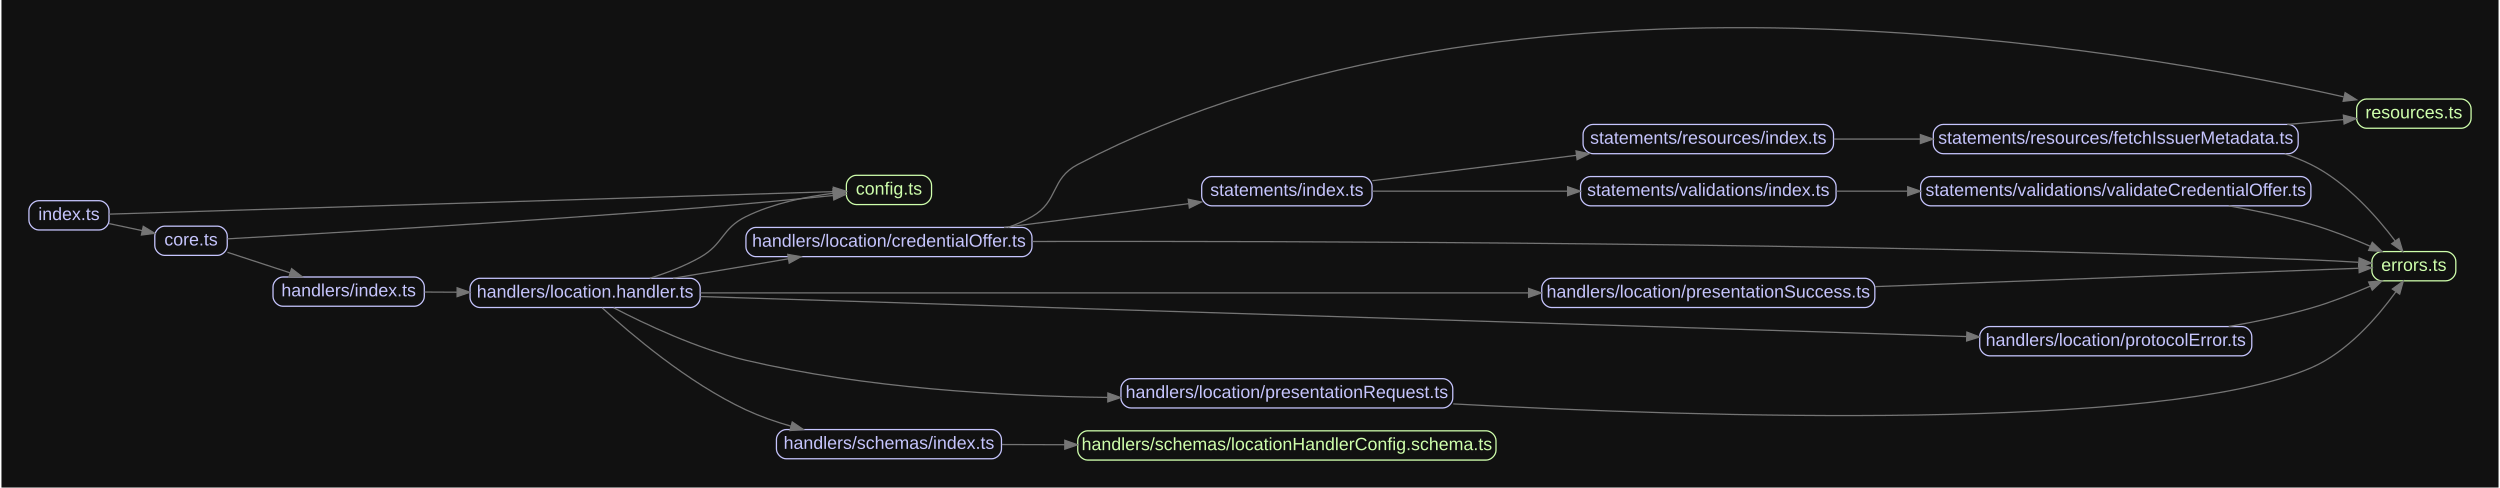
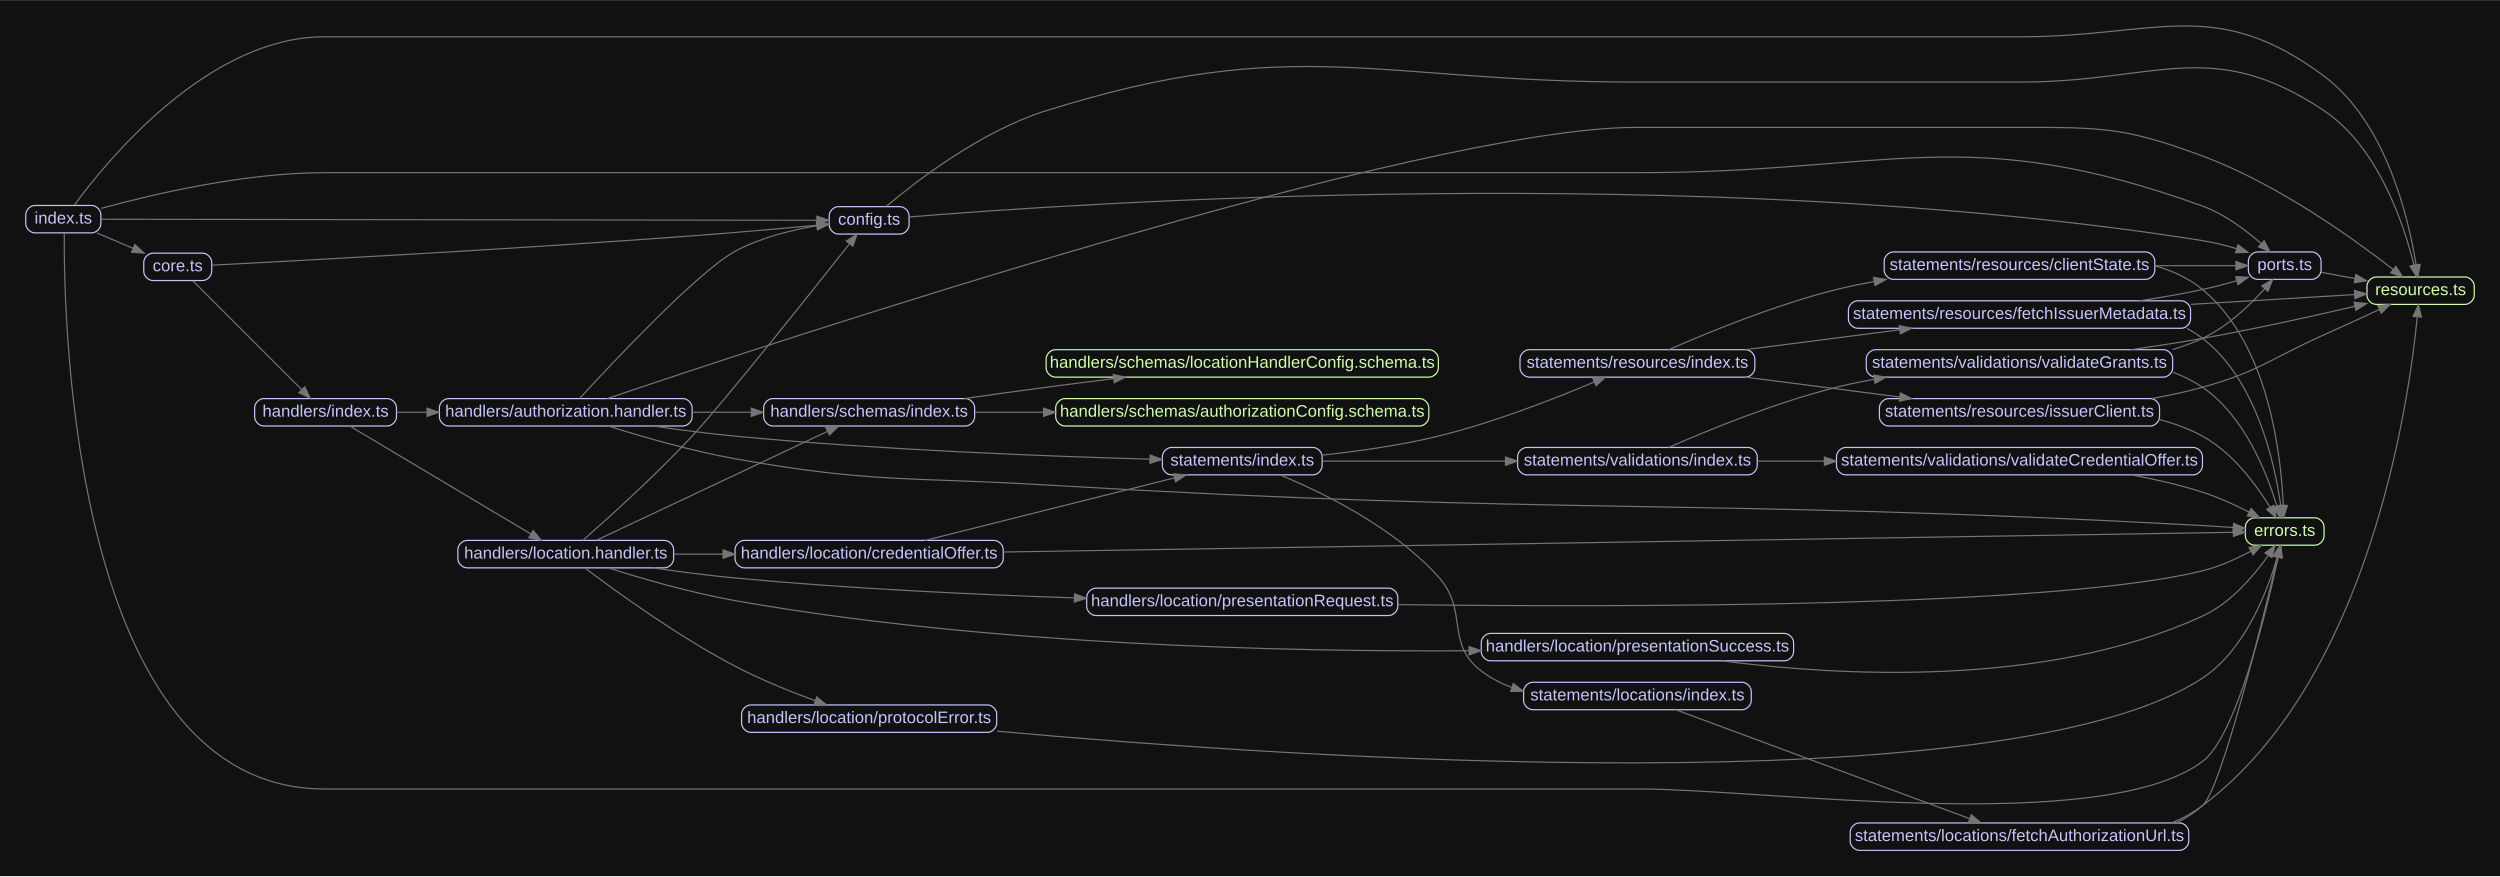
- <svg xmlns="http://www.w3.org/2000/svg" width="1964pt" height="383pt" viewBox="0.00 0.00 1964.20 383.49">
-   <g id="graph0" class="graph" transform="scale(1 1) rotate(0) translate(21.6 361.89)">
-     <polygon fill="#111111" stroke="transparent" points="-21.6,21.6 -21.6,-361.89 1942.6,-361.89 1942.6,21.6 -21.6,21.6" />
+ <svg xmlns="http://www.w3.org/2000/svg" width="2097pt" height="735pt" viewBox="0.00 0.00 2097.20 734.84">
+   <g id="graph0" class="graph" transform="scale(1 1) rotate(0) translate(21.6 713.24)">
+     <polygon fill="#111111" stroke="transparent" points="-21.6,21.6 -21.6,-713.24 2075.6,-713.24 2075.6,21.6 -21.6,21.6" />
    <g id="node1" class="node">
-       <path fill="none" stroke="#cfffac" d="M702.33,-224C702.33,-224 650.67,-224 650.67,-224 646.83,-224 643,-220.17 643,-216.33 643,-216.33 643,-208.67 643,-208.67 643,-204.83 646.83,-201 650.67,-201 650.67,-201 702.33,-201 702.33,-201 706.17,-201 710,-204.83 710,-208.67 710,-208.67 710,-216.33 710,-216.33 710,-220.17 706.17,-224 702.33,-224" />
-       <text text-anchor="middle" x="676.5" y="-208.8" font-family="Arial" font-size="14.00" fill="#cfffac">config.ts</text>
+       <path fill="none" stroke="#c6c5fe" d="M733.33,-540C733.33,-540 681.67,-540 681.67,-540 677.83,-540 674,-536.17 674,-532.33 674,-532.33 674,-524.67 674,-524.67 674,-520.83 677.83,-517 681.67,-517 681.67,-517 733.33,-517 733.33,-517 737.17,-517 741,-520.83 741,-524.67 741,-524.67 741,-532.33 741,-532.33 741,-536.17 737.17,-540 733.33,-540" />
+       <text text-anchor="middle" x="707.5" y="-524.8" font-family="Arial" font-size="14.00" fill="#c6c5fe">config.ts</text>
    </g>
    <g id="node2" class="node">
-       <path fill="none" stroke="#c6c5fe" d="M148.33,-184C148.33,-184 106.67,-184 106.67,-184 102.83,-184 99,-180.17 99,-176.33 99,-176.33 99,-168.67 99,-168.67 99,-164.83 102.83,-161 106.67,-161 106.67,-161 148.33,-161 148.33,-161 152.17,-161 156,-164.83 156,-168.67 156,-168.67 156,-176.33 156,-176.33 156,-180.17 152.17,-184 148.33,-184" />
-       <text text-anchor="middle" x="127.5" y="-168.8" font-family="Arial" font-size="14.00" fill="#c6c5fe">core.ts</text>
+       <path fill="none" stroke="#c6c5fe" d="M1917.83,-502C1917.83,-502 1872.17,-502 1872.17,-502 1868.33,-502 1864.5,-498.17 1864.5,-494.33 1864.5,-494.33 1864.5,-486.67 1864.5,-486.67 1864.5,-482.83 1868.33,-479 1872.17,-479 1872.17,-479 1917.83,-479 1917.83,-479 1921.67,-479 1925.5,-482.83 1925.5,-486.67 1925.5,-486.67 1925.5,-494.33 1925.5,-494.33 1925.5,-498.17 1921.67,-502 1917.83,-502" />
+       <text text-anchor="middle" x="1895" y="-486.8" font-family="Arial" font-size="14.00" fill="#c6c5fe">ports.ts</text>
    </g>
    <g id="edge1" class="edge">
-       <path fill="none" stroke="#757575" d="M156.13,-174.02C221.05,-177.64 388.39,-187.33 528,-198.5 563.17,-201.31 602.99,-205.13 632.39,-208.07" />
-       <polygon fill="#757575" stroke="#757575" points="632.42,-211.59 642.72,-209.11 633.12,-204.62 632.42,-211.59" />
+       <path fill="none" stroke="#757575" d="M741.25,-531.36C876.19,-542.46 1402.01,-578.78 1826,-511.5 1835.41,-510.01 1845.32,-507.51 1854.58,-504.74" />
+       <polygon fill="#757575" stroke="#757575" points="1855.82,-508.02 1864.31,-501.68 1853.72,-501.35 1855.82,-508.02" />
    </g>
    <g id="node3" class="node">
-       <path fill="none" stroke="#c6c5fe" d="M303.33,-144C303.33,-144 199.67,-144 199.67,-144 195.83,-144 192,-140.17 192,-136.33 192,-136.33 192,-128.67 192,-128.67 192,-124.83 195.83,-121 199.67,-121 199.67,-121 303.33,-121 303.33,-121 307.17,-121 311,-124.83 311,-128.67 311,-128.67 311,-136.33 311,-136.33 311,-140.17 307.17,-144 303.33,-144" />
-       <text text-anchor="middle" x="251.5" y="-128.8" font-family="Arial" font-size="14.00" fill="#c6c5fe">handlers/index.ts</text>
+       <path fill="none" stroke="#cfffac" d="M2046.33,-481C2046.33,-481 1971.67,-481 1971.67,-481 1967.83,-481 1964,-477.17 1964,-473.33 1964,-473.33 1964,-465.67 1964,-465.67 1964,-461.83 1967.83,-458 1971.67,-458 1971.67,-458 2046.33,-458 2046.33,-458 2050.17,-458 2054,-461.83 2054,-465.67 2054,-465.67 2054,-473.33 2054,-473.33 2054,-477.17 2050.17,-481 2046.33,-481" />
+       <text text-anchor="middle" x="2009" y="-465.8" font-family="Arial" font-size="14.00" fill="#cfffac">resources.ts</text>
    </g>
    <g id="edge2" class="edge">
-       <path fill="none" stroke="#757575" d="M156.18,-163.42C170.76,-158.64 188.99,-152.67 205.54,-147.24" />
-       <polygon fill="#757575" stroke="#757575" points="206.63,-150.57 215.04,-144.13 204.45,-143.92 206.63,-150.57" />
+       <path fill="none" stroke="#757575" d="M721.94,-540.28C746.53,-561 801.27,-603.39 856,-620.5 1066.22,-686.24 1130.74,-644.5 1351,-644.5 1351,-644.5 1351,-644.5 1673.5,-644.5 1787.11,-644.5 1833.52,-683.6 1928,-620.5 1973.64,-590.02 1995.09,-524.75 2003.48,-490.88" />
+       <polygon fill="#757575" stroke="#757575" points="2006.91,-491.6 2005.76,-481.07 2000.09,-490.02 2006.91,-491.6" />
+     </g>
+     <g id="edge30" class="edge">
+       <path fill="none" stroke="#757575" d="M1925.72,-484.93C1934.38,-483.3 1944.12,-481.48 1953.79,-479.66" />
+       <polygon fill="#757575" stroke="#757575" points="1954.61,-483.07 1963.79,-477.79 1953.32,-476.19 1954.61,-483.07" />
+     </g>
+     <g id="node4" class="node">
+       <path fill="none" stroke="#c6c5fe" d="M148.33,-501C148.33,-501 106.67,-501 106.67,-501 102.83,-501 99,-497.17 99,-493.33 99,-493.33 99,-485.67 99,-485.67 99,-481.83 102.83,-478 106.67,-478 106.67,-478 148.33,-478 148.33,-478 152.17,-478 156,-481.83 156,-485.67 156,-485.67 156,-493.33 156,-493.33 156,-497.17 152.17,-501 148.33,-501" />
+       <text text-anchor="middle" x="127.5" y="-485.8" font-family="Arial" font-size="14.00" fill="#c6c5fe">core.ts</text>
+     </g>
+     <g id="edge3" class="edge">
+       <path fill="none" stroke="#757575" d="M156.22,-490.91C224.64,-494.44 407.05,-504.22 559,-515.5 594.16,-518.11 633.99,-521.66 663.38,-524.38" />
+       <polygon fill="#757575" stroke="#757575" points="663.43,-527.9 673.71,-525.35 664.08,-520.93 663.43,-527.9" />
    </g>
    <g id="node5" class="node">
-       <path fill="none" stroke="#c6c5fe" d="M520.33,-143C520.33,-143 354.67,-143 354.67,-143 350.83,-143 347,-139.17 347,-135.33 347,-135.33 347,-127.67 347,-127.67 347,-123.83 350.83,-120 354.67,-120 354.67,-120 520.33,-120 520.33,-120 524.17,-120 528,-123.83 528,-127.67 528,-127.67 528,-135.33 528,-135.33 528,-139.17 524.17,-143 520.33,-143" />
-       <text text-anchor="middle" x="437.5" y="-127.8" font-family="Arial" font-size="14.00" fill="#c6c5fe">handlers/location.handler.ts</text>
-     </g>
-     <g id="edge3" class="edge">
-       <path fill="none" stroke="#757575" d="M311.22,-132.18C319.39,-132.14 327.96,-132.09 336.62,-132.04" />
-       <polygon fill="#757575" stroke="#757575" points="336.83,-135.54 346.81,-131.99 336.79,-128.54 336.83,-135.54" />
-     </g>
-     <g id="node4" class="node">
-       <path fill="none" stroke="#cfffac" d="M1901.33,-164C1901.33,-164 1850.67,-164 1850.67,-164 1846.83,-164 1843,-160.17 1843,-156.33 1843,-156.33 1843,-148.67 1843,-148.67 1843,-144.83 1846.83,-141 1850.67,-141 1850.67,-141 1901.33,-141 1901.33,-141 1905.17,-141 1909,-144.83 1909,-148.67 1909,-148.67 1909,-156.33 1909,-156.33 1909,-160.17 1905.17,-164 1901.33,-164" />
-       <text text-anchor="middle" x="1876" y="-148.8" font-family="Arial" font-size="14.00" fill="#cfffac">errors.ts</text>
+       <path fill="none" stroke="#c6c5fe" d="M303.33,-379C303.33,-379 199.67,-379 199.67,-379 195.83,-379 192,-375.17 192,-371.33 192,-371.33 192,-363.67 192,-363.67 192,-359.83 195.83,-356 199.67,-356 199.67,-356 303.33,-356 303.33,-356 307.17,-356 311,-359.83 311,-363.67 311,-363.67 311,-371.33 311,-371.33 311,-375.17 307.17,-379 303.33,-379" />
+       <text text-anchor="middle" x="251.5" y="-363.8" font-family="Arial" font-size="14.00" fill="#c6c5fe">handlers/index.ts</text>
    </g>
    <g id="edge4" class="edge">
-       <path fill="none" stroke="#757575" d="M488.36,-143.02C501.72,-147.18 515.81,-152.6 528,-159.5 546.63,-170.04 544.78,-182.07 564,-191.5 585.27,-201.94 611.18,-207.21 632.66,-209.86" />
-       <polygon fill="#757575" stroke="#757575" points="632.5,-213.36 642.81,-210.96 633.25,-206.4 632.5,-213.36" />
+       <path fill="none" stroke="#757575" d="M140.2,-477.8C161.28,-456.72 205.82,-412.18 231.38,-386.62" />
+       <polygon fill="#757575" stroke="#757575" points="234.06,-388.89 238.66,-379.34 229.11,-383.94 234.06,-388.89" />
+     </g>
+     <g id="node7" class="node">
+       <path fill="none" stroke="#c6c5fe" d="M551.33,-379C551.33,-379 354.67,-379 354.67,-379 350.83,-379 347,-375.17 347,-371.33 347,-371.33 347,-363.67 347,-363.67 347,-359.83 350.83,-356 354.67,-356 354.67,-356 551.33,-356 551.33,-356 555.17,-356 559,-359.83 559,-363.67 559,-363.67 559,-371.33 559,-371.33 559,-375.17 555.17,-379 551.33,-379" />
+       <text text-anchor="middle" x="453" y="-363.8" font-family="Arial" font-size="14.00" fill="#c6c5fe">handlers/authorization.handler.ts</text>
+     </g>
+     <g id="edge10" class="edge">
+       <path fill="none" stroke="#757575" d="M311.01,-367.5C319.11,-367.5 327.65,-367.5 336.35,-367.5" />
+       <polygon fill="#757575" stroke="#757575" points="336.63,-371 346.63,-367.5 336.63,-364 336.63,-371" />
+     </g>
+     <g id="node10" class="node">
+       <path fill="none" stroke="#c6c5fe" d="M535.83,-260C535.83,-260 370.17,-260 370.17,-260 366.33,-260 362.5,-256.17 362.5,-252.33 362.5,-252.33 362.5,-244.67 362.5,-244.67 362.5,-240.83 366.33,-237 370.17,-237 370.17,-237 535.83,-237 535.83,-237 539.67,-237 543.5,-240.83 543.5,-244.67 543.5,-244.67 543.5,-252.33 543.5,-252.33 543.5,-256.17 539.67,-260 535.83,-260" />
+       <text text-anchor="middle" x="453" y="-244.8" font-family="Arial" font-size="14.00" fill="#c6c5fe">handlers/location.handler.ts</text>
+     </g>
+     <g id="edge11" class="edge">
+       <path fill="none" stroke="#757575" d="M271.99,-355.87C307.45,-334.72 382.63,-289.88 423.72,-265.37" />
+       <polygon fill="#757575" stroke="#757575" points="425.63,-268.3 432.43,-260.17 422.05,-262.29 425.63,-268.3" />
    </g>
    <g id="node6" class="node">
-       <path fill="none" stroke="#c6c5fe" d="M781.33,-183C781.33,-183 571.67,-183 571.67,-183 567.83,-183 564,-179.17 564,-175.33 564,-175.33 564,-167.67 564,-167.67 564,-163.83 567.83,-160 571.67,-160 571.67,-160 781.33,-160 781.33,-160 785.17,-160 789,-163.83 789,-167.67 789,-167.67 789,-175.33 789,-175.33 789,-179.17 785.17,-183 781.33,-183" />
-       <text text-anchor="middle" x="676.5" y="-167.8" font-family="Arial" font-size="14.00" fill="#c6c5fe">handlers/location/credentialOffer.ts</text>
+       <path fill="none" stroke="#cfffac" d="M1920.33,-279C1920.33,-279 1869.67,-279 1869.67,-279 1865.83,-279 1862,-275.17 1862,-271.33 1862,-271.33 1862,-263.67 1862,-263.67 1862,-259.83 1865.83,-256 1869.67,-256 1869.67,-256 1920.33,-256 1920.33,-256 1924.17,-256 1928,-259.83 1928,-263.67 1928,-263.67 1928,-271.33 1928,-271.33 1928,-275.17 1924.17,-279 1920.33,-279" />
+       <text text-anchor="middle" x="1895" y="-263.8" font-family="Arial" font-size="14.00" fill="#cfffac">errors.ts</text>
    </g>
    <g id="edge5" class="edge">
-       <path fill="none" stroke="#757575" d="M506.73,-143.02C534.99,-147.79 567.93,-153.34 597.17,-158.28" />
-       <polygon fill="#757575" stroke="#757575" points="596.9,-161.78 607.34,-160 598.06,-154.88 596.9,-161.78" />
-     </g>
-     <g id="node7" class="node">
-       <path fill="none" stroke="#c6c5fe" d="M1112.33,-64C1112.33,-64 866.67,-64 866.67,-64 862.83,-64 859,-60.17 859,-56.33 859,-56.33 859,-48.67 859,-48.67 859,-44.83 862.83,-41 866.67,-41 866.67,-41 1112.33,-41 1112.33,-41 1116.17,-41 1120,-44.83 1120,-48.67 1120,-48.67 1120,-56.33 1120,-56.33 1120,-60.17 1116.17,-64 1112.33,-64" />
-       <text text-anchor="middle" x="989.5" y="-48.8" font-family="Arial" font-size="14.00" fill="#c6c5fe">handlers/location/presentationRequest.ts</text>
+       <path fill="none" stroke="#757575" d="M464.52,-379.04C491.71,-408.59 564.31,-485.88 595,-502.5 616.12,-513.94 642.15,-520.37 663.75,-523.98" />
+       <polygon fill="#757575" stroke="#757575" points="663.23,-527.44 673.64,-525.49 664.28,-520.52 663.23,-527.44" />
+     </g>
+     <g id="edge8" class="edge">
+       <path fill="none" stroke="#757575" d="M487.8,-379.03C628.93,-426.77 1172.11,-606.5 1351,-606.5 1351,-606.5 1351,-606.5 1673.5,-606.5 1742.11,-606.5 1761.69,-606.4 1826,-582.5 1888.72,-559.19 1953.18,-512.83 1985.95,-487.33" />
+       <polygon fill="#757575" stroke="#757575" points="1988.26,-489.96 1993.95,-481.03 1983.93,-484.47 1988.26,-489.96" />
    </g>
    <g id="edge6" class="edge">
-       <path fill="none" stroke="#757575" d="M459.95,-119.78C484.35,-107.09 525.78,-87.47 564,-78.5 657.25,-56.63 765,-50.25 848.61,-49.27" />
-       <polygon fill="#757575" stroke="#757575" points="848.72,-52.77 858.68,-49.18 848.65,-45.77 848.72,-52.77" />
+       <path fill="none" stroke="#757575" d="M488.64,-355.98C516.93,-347.04 558.12,-335.1 595,-328.5 709.59,-308.01 739.8,-313.43 856,-306.5 1286.61,-280.82 1395.26,-295.88 1826,-272.5 1834.32,-272.05 1843.2,-271.47 1851.71,-270.86" />
+       <polygon fill="#757575" stroke="#757575" points="1852.13,-274.34 1861.85,-270.12 1851.62,-267.36 1852.13,-274.34" />
    </g>
    <g id="node8" class="node">
-       <path fill="none" stroke="#c6c5fe" d="M1444.33,-143C1444.33,-143 1197.67,-143 1197.67,-143 1193.83,-143 1190,-139.17 1190,-135.33 1190,-135.33 1190,-127.67 1190,-127.67 1190,-123.83 1193.83,-120 1197.67,-120 1197.67,-120 1444.33,-120 1444.33,-120 1448.17,-120 1452,-123.83 1452,-127.67 1452,-127.67 1452,-135.33 1452,-135.33 1452,-139.17 1448.17,-143 1444.33,-143" />
-       <text text-anchor="middle" x="1321" y="-127.8" font-family="Arial" font-size="14.00" fill="#c6c5fe">handlers/location/presentationSuccess.ts</text>
+       <path fill="none" stroke="#c6c5fe" d="M788.33,-379C788.33,-379 626.67,-379 626.67,-379 622.83,-379 619,-375.17 619,-371.33 619,-371.33 619,-363.67 619,-363.67 619,-359.83 622.83,-356 626.67,-356 626.67,-356 788.33,-356 788.33,-356 792.17,-356 796,-359.83 796,-363.67 796,-363.67 796,-371.33 796,-371.33 796,-375.17 792.17,-379 788.33,-379" />
+       <text text-anchor="middle" x="707.5" y="-363.8" font-family="Arial" font-size="14.00" fill="#c6c5fe">handlers/schemas/index.ts</text>
    </g>
    <g id="edge7" class="edge">
-       <path fill="none" stroke="#757575" d="M528.28,-131.5C681.94,-131.5 996.43,-131.5 1179.42,-131.5" />
-       <polygon fill="#757575" stroke="#757575" points="1179.65,-135 1189.65,-131.5 1179.65,-128 1179.65,-135" />
+       <path fill="none" stroke="#757575" d="M559.25,-367.5C575.46,-367.5 592.14,-367.5 608.19,-367.5" />
+       <polygon fill="#757575" stroke="#757575" points="608.63,-371 618.63,-367.5 608.63,-364 608.63,-371" />
    </g>
    <g id="node9" class="node">
-       <path fill="none" stroke="#c6c5fe" d="M1740.83,-105C1740.83,-105 1542.17,-105 1542.17,-105 1538.33,-105 1534.5,-101.17 1534.5,-97.33 1534.5,-97.33 1534.5,-89.67 1534.5,-89.67 1534.5,-85.83 1538.33,-82 1542.17,-82 1542.17,-82 1740.83,-82 1740.83,-82 1744.67,-82 1748.5,-85.83 1748.5,-89.67 1748.5,-89.67 1748.5,-97.33 1748.5,-97.33 1748.5,-101.17 1744.67,-105 1740.83,-105" />
-       <text text-anchor="middle" x="1641.5" y="-89.8" font-family="Arial" font-size="14.00" fill="#c6c5fe">handlers/location/protocolError.ts</text>
-     </g>
-     <g id="edge8" class="edge">
-       <path fill="none" stroke="#757575" d="M528.31,-128.63C540.31,-128.25 552.45,-127.87 564,-127.5 913.48,-116.41 1326.79,-103.38 1524.21,-97.16" />
-       <polygon fill="#757575" stroke="#757575" points="1524.42,-100.66 1534.31,-96.84 1524.2,-93.66 1524.42,-100.66" />
-     </g>
-     <g id="node10" class="node">
-       <path fill="none" stroke="#c6c5fe" d="M757.33,-24C757.33,-24 595.67,-24 595.67,-24 591.83,-24 588,-20.17 588,-16.33 588,-16.33 588,-8.67 588,-8.67 588,-4.83 591.83,-1 595.67,-1 595.67,-1 757.33,-1 757.33,-1 761.17,-1 765,-4.83 765,-8.67 765,-8.67 765,-16.33 765,-16.33 765,-20.17 761.17,-24 757.33,-24" />
-       <text text-anchor="middle" x="676.5" y="-8.8" font-family="Arial" font-size="14.00" fill="#c6c5fe">handlers/schemas/index.ts</text>
+       <path fill="none" stroke="#c6c5fe" d="M1079.83,-338C1079.83,-338 961.17,-338 961.17,-338 957.33,-338 953.5,-334.17 953.5,-330.33 953.5,-330.33 953.5,-322.67 953.5,-322.67 953.5,-318.83 957.33,-315 961.17,-315 961.17,-315 1079.83,-315 1079.83,-315 1083.67,-315 1087.5,-318.83 1087.5,-322.67 1087.5,-322.67 1087.5,-330.33 1087.5,-330.33 1087.5,-334.17 1083.67,-338 1079.83,-338" />
+       <text text-anchor="middle" x="1020.5" y="-322.8" font-family="Arial" font-size="14.00" fill="#c6c5fe">statements/index.ts</text>
    </g>
    <g id="edge9" class="edge">
-       <path fill="none" stroke="#757575" d="M450.95,-119.69C472.34,-100.07 518.19,-60.79 564,-39.5 575.12,-34.33 587.33,-30.09 599.48,-26.63" />
-       <polygon fill="#757575" stroke="#757575" points="600.43,-29.99 609.18,-24.01 598.61,-23.23 600.43,-29.99" />
-     </g>
-     <g id="edge10" class="edge">
-       <path fill="none" stroke="#757575" d="M789.37,-171.94C990.63,-172.33 1427.09,-171.29 1795,-157.5 1807.15,-157.04 1820.33,-156.32 1832.42,-155.56" />
-       <polygon fill="#757575" stroke="#757575" points="1832.96,-159.03 1842.71,-154.89 1832.5,-152.04 1832.96,-159.03" />
+       <path fill="none" stroke="#757575" d="M526.3,-355.95C548.31,-352.78 572.6,-349.64 595,-347.5 716.41,-335.91 857.99,-330.53 943.1,-328.18" />
+       <polygon fill="#757575" stroke="#757575" points="943.29,-331.67 953.19,-327.9 943.1,-324.68 943.29,-331.67" />
+     </g>
+     <g id="node15" class="node">
+       <path fill="none" stroke="#cfffac" d="M1169.33,-379C1169.33,-379 871.67,-379 871.67,-379 867.83,-379 864,-375.17 864,-371.33 864,-371.33 864,-363.67 864,-363.67 864,-359.83 867.83,-356 871.67,-356 871.67,-356 1169.33,-356 1169.33,-356 1173.17,-356 1177,-359.83 1177,-363.67 1177,-363.67 1177,-371.33 1177,-371.33 1177,-375.17 1173.17,-379 1169.33,-379" />
+       <text text-anchor="middle" x="1020.5" y="-363.8" font-family="Arial" font-size="14.00" fill="#cfffac">handlers/schemas/authorizationConfig.schema.ts</text>
+     </g>
+     <g id="edge23" class="edge">
+       <path fill="none" stroke="#757575" d="M796.37,-367.5C814.43,-367.5 833.99,-367.5 853.78,-367.5" />
+       <polygon fill="#757575" stroke="#757575" points="853.82,-371 863.82,-367.5 853.82,-364 853.82,-371" />
+     </g>
+     <g id="node16" class="node">
+       <path fill="none" stroke="#cfffac" d="M1177.33,-420C1177.33,-420 863.67,-420 863.67,-420 859.83,-420 856,-416.17 856,-412.33 856,-412.33 856,-404.67 856,-404.67 856,-400.83 859.83,-397 863.67,-397 863.67,-397 1177.33,-397 1177.33,-397 1181.17,-397 1185,-400.83 1185,-404.67 1185,-404.67 1185,-412.33 1185,-412.33 1185,-416.17 1181.17,-420 1177.33,-420" />
+       <text text-anchor="middle" x="1020.5" y="-404.8" font-family="Arial" font-size="14.00" fill="#cfffac">handlers/schemas/locationHandlerConfig.schema.ts</text>
+     </g>
+     <g id="edge24" class="edge">
+       <path fill="none" stroke="#757575" d="M787.31,-379.01C809.51,-382.18 833.69,-385.55 856,-388.5 874.26,-390.92 893.69,-393.38 912.54,-395.72" />
+       <polygon fill="#757575" stroke="#757575" points="912.28,-399.22 922.63,-396.97 913.13,-392.27 912.28,-399.22" />
+     </g>
+     <g id="node18" class="node">
+       <path fill="none" stroke="#c6c5fe" d="M1439.83,-141C1439.83,-141 1264.17,-141 1264.17,-141 1260.33,-141 1256.5,-137.17 1256.5,-133.33 1256.5,-133.33 1256.5,-125.67 1256.5,-125.67 1256.5,-121.83 1260.33,-118 1264.17,-118 1264.17,-118 1439.83,-118 1439.83,-118 1443.67,-118 1447.5,-121.83 1447.5,-125.67 1447.5,-125.67 1447.5,-133.33 1447.5,-133.33 1447.5,-137.17 1443.67,-141 1439.83,-141" />
+       <text text-anchor="middle" x="1352" y="-125.8" font-family="Arial" font-size="14.00" fill="#c6c5fe">statements/locations/index.ts</text>
+     </g>
+     <g id="edge31" class="edge">
+       <path fill="none" stroke="#757575" d="M1052.41,-314.89C1088.42,-299.99 1147.74,-271.01 1185,-229.5 1210.77,-200.79 1190.32,-173.9 1221,-150.5 1228.69,-144.63 1237.39,-140.13 1246.55,-136.71" />
+       <polygon fill="#757575" stroke="#757575" points="1247.84,-139.97 1256.25,-133.51 1245.65,-133.32 1247.84,-139.97" />
+     </g>
+     <g id="node19" class="node">
+       <path fill="none" stroke="#c6c5fe" d="M1442.83,-420C1442.83,-420 1261.17,-420 1261.17,-420 1257.33,-420 1253.5,-416.17 1253.5,-412.33 1253.5,-412.33 1253.5,-404.67 1253.5,-404.67 1253.5,-400.83 1257.33,-397 1261.17,-397 1261.17,-397 1442.83,-397 1442.83,-397 1446.67,-397 1450.5,-400.83 1450.5,-404.67 1450.5,-404.67 1450.5,-412.33 1450.5,-412.33 1450.5,-416.17 1446.67,-420 1442.83,-420" />
+       <text text-anchor="middle" x="1352" y="-404.8" font-family="Arial" font-size="14.00" fill="#c6c5fe">statements/resources/index.ts</text>
+     </g>
+     <g id="edge32" class="edge">
+       <path fill="none" stroke="#757575" d="M1087.75,-331.6C1117.74,-334.78 1153.45,-339.78 1185,-347.5 1231.42,-358.86 1282.75,-378.95 1315.87,-392.96" />
+       <polygon fill="#757575" stroke="#757575" points="1314.55,-396.2 1325.12,-396.92 1317.3,-389.77 1314.55,-396.2" />
+     </g>
+     <g id="node20" class="node">
+       <path fill="none" stroke="#c6c5fe" d="M1444.83,-338C1444.83,-338 1259.17,-338 1259.17,-338 1255.33,-338 1251.5,-334.17 1251.5,-330.33 1251.5,-330.33 1251.5,-322.67 1251.5,-322.67 1251.5,-318.83 1255.33,-315 1259.17,-315 1259.17,-315 1444.83,-315 1444.83,-315 1448.67,-315 1452.5,-318.83 1452.5,-322.67 1452.5,-322.67 1452.5,-330.33 1452.5,-330.33 1452.5,-334.17 1448.67,-338 1444.83,-338" />
+       <text text-anchor="middle" x="1352" y="-322.8" font-family="Arial" font-size="14.00" fill="#c6c5fe">statements/validations/index.ts</text>
+     </g>
+     <g id="edge33" class="edge">
+       <path fill="none" stroke="#757575" d="M1087.78,-326.5C1131.74,-326.5 1190.47,-326.5 1241.3,-326.5" />
+       <polygon fill="#757575" stroke="#757575" points="1241.35,-330 1251.35,-326.5 1241.35,-323 1241.35,-330" />
+     </g>
+     <g id="edge12" class="edge">
+       <path fill="none" stroke="#757575" d="M467.46,-260.17C487.97,-278.16 527.94,-314.11 559,-347.5 586.2,-376.74 658.91,-468.2 690.96,-508.77" />
+       <polygon fill="#757575" stroke="#757575" points="688.38,-511.16 697.33,-516.84 693.88,-506.82 688.38,-511.16" />
+     </g>
+     <g id="edge17" class="edge">
+       <path fill="none" stroke="#757575" d="M478.67,-260.13C524.11,-281.54 621.1,-327.25 672.66,-351.55" />
+       <polygon fill="#757575" stroke="#757575" points="671.19,-354.73 681.73,-355.83 674.18,-348.4 671.19,-354.73" />
    </g>
    <g id="node11" class="node">
-       <path fill="none" stroke="#cfffac" d="M1913.33,-284C1913.33,-284 1838.67,-284 1838.67,-284 1834.83,-284 1831,-280.17 1831,-276.33 1831,-276.33 1831,-268.67 1831,-268.67 1831,-264.83 1834.83,-261 1838.67,-261 1838.67,-261 1913.33,-261 1913.33,-261 1917.17,-261 1921,-264.83 1921,-268.67 1921,-268.67 1921,-276.33 1921,-276.33 1921,-280.17 1917.17,-284 1913.33,-284" />
-       <text text-anchor="middle" x="1876" y="-268.8" font-family="Arial" font-size="14.00" fill="#cfffac">resources.ts</text>
-     </g>
-     <g id="edge11" class="edge">
-       <path fill="none" stroke="#757575" d="M770.2,-183.02C776.75,-185.37 783.09,-188.16 789,-191.5 810.12,-203.42 803.5,-221.28 825,-232.5 1166.22,-410.6 1658.23,-322.29 1820.69,-285.74" />
-       <polygon fill="#757575" stroke="#757575" points="1821.93,-289.05 1830.91,-283.41 1820.38,-282.22 1821.93,-289.05" />
+       <path fill="none" stroke="#c6c5fe" d="M812.33,-260C812.33,-260 602.67,-260 602.67,-260 598.83,-260 595,-256.17 595,-252.33 595,-252.33 595,-244.67 595,-244.67 595,-240.83 598.83,-237 602.67,-237 602.67,-237 812.33,-237 812.33,-237 816.17,-237 820,-240.83 820,-244.67 820,-244.67 820,-252.33 820,-252.33 820,-256.17 816.17,-260 812.33,-260" />
+       <text text-anchor="middle" x="707.5" y="-244.8" font-family="Arial" font-size="14.00" fill="#c6c5fe">handlers/location/credentialOffer.ts</text>
+     </g>
+     <g id="edge13" class="edge">
+       <path fill="none" stroke="#757575" d="M543.73,-248.5C557.08,-248.5 571.02,-248.5 584.89,-248.5" />
+       <polygon fill="#757575" stroke="#757575" points="584.96,-252 594.96,-248.5 584.96,-245 584.96,-252" />
    </g>
    <g id="node12" class="node">
-       <path fill="none" stroke="#c6c5fe" d="M1048.83,-223C1048.83,-223 930.17,-223 930.17,-223 926.33,-223 922.5,-219.17 922.5,-215.33 922.5,-215.33 922.5,-207.67 922.5,-207.67 922.5,-203.83 926.33,-200 930.17,-200 930.17,-200 1048.83,-200 1048.83,-200 1052.67,-200 1056.5,-203.83 1056.5,-207.67 1056.5,-207.67 1056.5,-215.33 1056.5,-215.33 1056.5,-219.17 1052.67,-223 1048.83,-223" />
-       <text text-anchor="middle" x="989.5" y="-207.8" font-family="Arial" font-size="14.00" fill="#c6c5fe">statements/index.ts</text>
-     </g>
-     <g id="edge12" class="edge">
-       <path fill="none" stroke="#757575" d="M767.04,-183.02C812.98,-188.93 868.36,-196.05 912.25,-201.69" />
-       <polygon fill="#757575" stroke="#757575" points="911.92,-205.18 922.29,-202.98 912.81,-198.24 911.92,-205.18" />
-     </g>
-     <g id="edge13" class="edge">
-       <path fill="none" stroke="#757575" d="M1120.38,-44.18C1316.4,-33.56 1677.43,-22.08 1795,-72.5 1823.83,-84.86 1847.82,-112.94 1861.8,-132.31" />
-       <polygon fill="#757575" stroke="#757575" points="1859.08,-134.54 1867.66,-140.76 1864.83,-130.55 1859.08,-134.54" />
+       <path fill="none" stroke="#c6c5fe" d="M1143.33,-220C1143.33,-220 897.67,-220 897.67,-220 893.83,-220 890,-216.17 890,-212.33 890,-212.33 890,-204.67 890,-204.67 890,-200.83 893.83,-197 897.67,-197 897.67,-197 1143.33,-197 1143.33,-197 1147.17,-197 1151,-200.83 1151,-204.67 1151,-204.67 1151,-212.33 1151,-212.33 1151,-216.17 1147.17,-220 1143.33,-220" />
+       <text text-anchor="middle" x="1020.5" y="-204.8" font-family="Arial" font-size="14.00" fill="#c6c5fe">handlers/location/presentationRequest.ts</text>
    </g>
    <g id="edge14" class="edge">
-       <path fill="none" stroke="#757575" d="M1452,-136.44C1574.99,-141.11 1752.35,-147.84 1832.65,-150.89" />
-       <polygon fill="#757575" stroke="#757575" points="1832.74,-154.4 1842.87,-151.28 1833.01,-147.4 1832.74,-154.4" />
+       <path fill="none" stroke="#757575" d="M525.94,-236.97C548.04,-233.78 572.48,-230.62 595,-228.5 689.66,-219.58 796.6,-214.57 879.46,-211.8" />
+       <polygon fill="#757575" stroke="#757575" points="879.82,-215.29 889.7,-211.46 879.59,-208.29 879.82,-215.29" />
+     </g>
+     <g id="node13" class="node">
+       <path fill="none" stroke="#c6c5fe" d="M1475.33,-182C1475.33,-182 1228.67,-182 1228.67,-182 1224.83,-182 1221,-178.17 1221,-174.33 1221,-174.33 1221,-166.67 1221,-166.67 1221,-162.83 1224.83,-159 1228.67,-159 1228.67,-159 1475.33,-159 1475.33,-159 1479.17,-159 1483,-162.83 1483,-166.67 1483,-166.67 1483,-174.33 1483,-174.33 1483,-178.17 1479.17,-182 1475.33,-182" />
+       <text text-anchor="middle" x="1352" y="-166.8" font-family="Arial" font-size="14.00" fill="#c6c5fe">handlers/location/presentationSuccess.ts</text>
    </g>
    <g id="edge15" class="edge">
-       <path fill="none" stroke="#757575" d="M1730.35,-105.05C1751.71,-108.79 1774.35,-113.56 1795,-119.5 1810.72,-124.02 1827.54,-130.67 1841.68,-136.81" />
-       <polygon fill="#757575" stroke="#757575" points="1840.43,-140.09 1850.99,-140.95 1843.28,-133.69 1840.43,-140.09" />
-     </g>
-     <g id="node13" class="node">
-       <path fill="none" stroke="#cfffac" d="M1146.33,-23C1146.33,-23 832.67,-23 832.67,-23 828.83,-23 825,-19.17 825,-15.33 825,-15.33 825,-7.67 825,-7.67 825,-3.83 828.83,0 832.67,0 832.67,0 1146.33,0 1146.33,0 1150.17,0 1154,-3.83 1154,-7.67 1154,-7.67 1154,-15.33 1154,-15.33 1154,-19.17 1150.17,-23 1146.33,-23" />
-       <text text-anchor="middle" x="989.5" y="-7.8" font-family="Arial" font-size="14.00" fill="#cfffac">handlers/schemas/locationHandlerConfig.schema.ts</text>
+       <path fill="none" stroke="#757575" d="M488.63,-236.94C516.92,-227.98 558.11,-216.03 595,-209.5 807.22,-171.96 1057.76,-166.51 1210.45,-167.44" />
+       <polygon fill="#757575" stroke="#757575" points="1210.79,-170.95 1220.82,-167.52 1210.84,-163.95 1210.79,-170.95" />
+     </g>
+     <g id="node14" class="node">
+       <path fill="none" stroke="#c6c5fe" d="M806.83,-122C806.83,-122 608.17,-122 608.17,-122 604.33,-122 600.5,-118.17 600.5,-114.33 600.5,-114.33 600.5,-106.67 600.5,-106.67 600.5,-102.83 604.33,-99 608.17,-99 608.17,-99 806.83,-99 806.83,-99 810.67,-99 814.5,-102.83 814.5,-106.67 814.5,-106.67 814.5,-114.33 814.5,-114.33 814.5,-118.17 810.67,-122 806.83,-122" />
+       <text text-anchor="middle" x="707.5" y="-106.8" font-family="Arial" font-size="14.00" fill="#c6c5fe">handlers/location/protocolError.ts</text>
    </g>
    <g id="edge16" class="edge">
-       <path fill="none" stroke="#757575" d="M765.37,-12.22C780.99,-12.17 797.73,-12.11 814.78,-12.06" />
-       <polygon fill="#757575" stroke="#757575" points="814.85,-15.56 824.84,-12.03 814.83,-8.56 814.85,-15.56" />
-     </g>
-     <g id="node15" class="node">
-       <path fill="none" stroke="#c6c5fe" d="M1411.83,-264C1411.83,-264 1230.17,-264 1230.17,-264 1226.33,-264 1222.5,-260.17 1222.5,-256.33 1222.5,-256.33 1222.5,-248.67 1222.5,-248.67 1222.5,-244.83 1226.33,-241 1230.17,-241 1230.17,-241 1411.83,-241 1411.83,-241 1415.67,-241 1419.5,-244.83 1419.5,-248.67 1419.5,-248.67 1419.5,-256.33 1419.5,-256.33 1419.5,-260.17 1415.67,-264 1411.83,-264" />
-       <text text-anchor="middle" x="1321" y="-248.8" font-family="Arial" font-size="14.00" fill="#c6c5fe">statements/resources/index.ts</text>
+       <path fill="none" stroke="#757575" d="M468.99,-236.95C494.05,-217.99 546.51,-179.86 595,-154.5 616.41,-143.3 641.34,-133.21 662.19,-125.52" />
+       <polygon fill="#757575" stroke="#757575" points="663.54,-128.75 671.75,-122.06 661.16,-122.17 663.54,-128.75" />
+     </g>
+     <g id="edge18" class="edge">
+       <path fill="none" stroke="#757575" d="M820.03,-250.29C1073.83,-254.36 1685.43,-264.16 1851.68,-266.82" />
+       <polygon fill="#757575" stroke="#757575" points="1851.92,-270.33 1861.98,-266.99 1852.04,-263.33 1851.92,-270.33" />
    </g>
    <g id="edge19" class="edge">
-       <path fill="none" stroke="#757575" d="M1056.78,-219.75C1102.77,-225.47 1164.94,-233.21 1217.3,-239.72" />
-       <polygon fill="#757575" stroke="#757575" points="1216.94,-243.2 1227.3,-240.97 1217.81,-236.26 1216.94,-243.2" />
-     </g>
-     <g id="node16" class="node">
-       <path fill="none" stroke="#c6c5fe" d="M1413.83,-223C1413.83,-223 1228.17,-223 1228.17,-223 1224.33,-223 1220.5,-219.17 1220.5,-215.33 1220.5,-215.33 1220.5,-207.67 1220.5,-207.67 1220.5,-203.83 1224.33,-200 1228.17,-200 1228.17,-200 1413.83,-200 1413.83,-200 1417.67,-200 1421.5,-203.83 1421.5,-207.67 1421.5,-207.67 1421.5,-215.33 1421.5,-215.33 1421.5,-219.17 1417.67,-223 1413.83,-223" />
-       <text text-anchor="middle" x="1321" y="-207.8" font-family="Arial" font-size="14.00" fill="#c6c5fe">statements/validations/index.ts</text>
+       <path fill="none" stroke="#757575" d="M754.39,-260.01C809.97,-273.95 903.58,-297.43 963.39,-312.43" />
+       <polygon fill="#757575" stroke="#757575" points="962.87,-315.91 973.42,-314.94 964.57,-309.12 962.87,-315.91" />
    </g>
    <g id="edge20" class="edge">
-       <path fill="none" stroke="#757575" d="M1056.78,-211.5C1100.74,-211.5 1159.47,-211.5 1210.3,-211.5" />
-       <polygon fill="#757575" stroke="#757575" points="1210.35,-215 1220.35,-211.5 1210.35,-208 1210.35,-215" />
-     </g>
-     <g id="node14" class="node">
-       <path fill="none" stroke="#c6c5fe" d="M55.33,-204C55.33,-204 7.67,-204 7.67,-204 3.83,-204 0,-200.17 0,-196.33 0,-196.33 0,-188.67 0,-188.67 0,-184.83 3.83,-181 7.67,-181 7.67,-181 55.33,-181 55.33,-181 59.17,-181 63,-184.83 63,-188.67 63,-188.67 63,-196.33 63,-196.33 63,-200.17 59.17,-204 55.33,-204" />
-       <text text-anchor="middle" x="31.5" y="-188.8" font-family="Arial" font-size="14.00" fill="#c6c5fe">index.ts</text>
-     </g>
-     <g id="edge17" class="edge">
-       <path fill="none" stroke="#757575" d="M63.08,-193.45C167.72,-196.71 511.67,-207.4 632.82,-211.17" />
-       <polygon fill="#757575" stroke="#757575" points="632.73,-214.67 642.83,-211.48 632.94,-207.67 632.73,-214.67" />
-     </g>
-     <g id="edge18" class="edge">
-       <path fill="none" stroke="#757575" d="M63.02,-186.01C71.34,-184.24 80.45,-182.3 89.11,-180.46" />
-       <polygon fill="#757575" stroke="#757575" points="89.94,-183.86 98.99,-178.35 88.48,-177.01 89.94,-183.86" />
+       <path fill="none" stroke="#757575" d="M1151.36,-206.15C1345.57,-203.73 1702.12,-203.91 1826,-234.5 1839.97,-237.95 1854.45,-244.5 1866.44,-250.86" />
+       <polygon fill="#757575" stroke="#757575" points="1865.02,-254.08 1875.47,-255.86 1868.42,-247.95 1865.02,-254.08" />
+     </g>
+     <g id="edge21" class="edge">
+       <path fill="none" stroke="#757575" d="M1422.95,-158.97C1518.75,-146.51 1693.93,-135.78 1826,-196.5 1849.55,-207.33 1869.09,-230.3 1881.09,-247.19" />
+       <polygon fill="#757575" stroke="#757575" points="1878.45,-249.53 1886.96,-255.84 1884.24,-245.6 1878.45,-249.53" />
+     </g>
+     <g id="edge22" class="edge">
+       <path fill="none" stroke="#757575" d="M814.86,-99.98C1061.21,-77.75 1662.42,-36.45 1826,-144.5 1861.93,-168.23 1880.63,-217.69 1888.79,-246.13" />
+       <polygon fill="#757575" stroke="#757575" points="1885.44,-247.15 1891.41,-255.9 1892.2,-245.34 1885.44,-247.15" />
    </g>
    <g id="node17" class="node">
-       <path fill="none" stroke="#c6c5fe" d="M1777.33,-264C1777.33,-264 1505.67,-264 1505.67,-264 1501.83,-264 1498,-260.17 1498,-256.33 1498,-256.33 1498,-248.67 1498,-248.67 1498,-244.83 1501.83,-241 1505.67,-241 1505.67,-241 1777.33,-241 1777.33,-241 1781.17,-241 1785,-244.83 1785,-248.67 1785,-248.67 1785,-256.33 1785,-256.33 1785,-260.17 1781.17,-264 1777.33,-264" />
-       <text text-anchor="middle" x="1641.5" y="-248.8" font-family="Arial" font-size="14.00" fill="#c6c5fe">statements/resources/fetchIssuerMetadata.ts</text>
-     </g>
-     <g id="edge23" class="edge">
-       <path fill="none" stroke="#757575" d="M1419.73,-252.5C1441.23,-252.5 1464.5,-252.5 1487.6,-252.5" />
-       <polygon fill="#757575" stroke="#757575" points="1487.83,-256 1497.83,-252.5 1487.83,-249 1487.83,-256" />
-     </g>
-     <g id="node18" class="node">
-       <path fill="none" stroke="#c6c5fe" d="M1787.33,-223C1787.33,-223 1495.67,-223 1495.67,-223 1491.83,-223 1488,-219.17 1488,-215.33 1488,-215.33 1488,-207.67 1488,-207.67 1488,-203.83 1491.83,-200 1495.67,-200 1495.67,-200 1787.33,-200 1787.33,-200 1791.17,-200 1795,-203.83 1795,-207.67 1795,-207.67 1795,-215.33 1795,-215.33 1795,-219.17 1791.17,-223 1787.33,-223" />
-       <text text-anchor="middle" x="1641.5" y="-207.8" font-family="Arial" font-size="14.00" fill="#c6c5fe">statements/validations/validateCredentialOffer.ts</text>
-     </g>
-     <g id="edge24" class="edge">
-       <path fill="none" stroke="#757575" d="M1421.9,-211.5C1439.69,-211.5 1458.62,-211.5 1477.63,-211.5" />
-       <polygon fill="#757575" stroke="#757575" points="1477.87,-215 1487.87,-211.5 1477.87,-208 1477.87,-215" />
-     </g>
-     <g id="edge21" class="edge">
-       <path fill="none" stroke="#757575" d="M1774.36,-240.9C1781.48,-238.53 1788.41,-235.75 1795,-232.5 1822.99,-218.71 1847.04,-191.23 1861.27,-172.36" />
-       <polygon fill="#757575" stroke="#757575" points="1864.21,-174.28 1867.27,-164.13 1858.55,-170.15 1864.21,-174.28" />
-     </g>
-     <g id="edge22" class="edge">
-       <path fill="none" stroke="#757575" d="M1776.4,-264.02C1792,-265.36 1807.18,-266.67 1820.75,-267.83" />
-       <polygon fill="#757575" stroke="#757575" points="1820.54,-271.33 1830.8,-268.7 1821.14,-264.35 1820.54,-271.33" />
+       <path fill="none" stroke="#c6c5fe" d="M55.33,-541C55.33,-541 7.67,-541 7.67,-541 3.83,-541 0,-537.17 0,-533.33 0,-533.33 0,-525.67 0,-525.67 0,-521.83 3.83,-518 7.67,-518 7.67,-518 55.33,-518 55.33,-518 59.17,-518 63,-521.83 63,-525.67 63,-525.67 63,-533.33 63,-533.33 63,-537.17 59.17,-541 55.33,-541" />
+       <text text-anchor="middle" x="31.5" y="-525.8" font-family="Arial" font-size="14.00" fill="#c6c5fe">index.ts</text>
    </g>
    <g id="edge25" class="edge">
-       <path fill="none" stroke="#757575" d="M1730.35,-199.95C1751.71,-196.21 1774.35,-191.44 1795,-185.5 1810.72,-180.98 1827.54,-174.33 1841.68,-168.19" />
-       <polygon fill="#757575" stroke="#757575" points="1843.28,-171.31 1850.99,-164.05 1840.43,-164.91 1843.28,-171.31" />
+       <path fill="none" stroke="#757575" d="M63.21,-529.45C171.8,-529.29 537.81,-528.75 663.62,-528.56" />
+       <polygon fill="#757575" stroke="#757575" points="663.65,-532.06 673.64,-528.55 663.64,-525.06 663.65,-532.06" />
+     </g>
+     <g id="edge28" class="edge">
+       <path fill="none" stroke="#757575" d="M63.24,-538.55C105.17,-550.07 182.83,-568.5 250.5,-568.5 250.5,-568.5 250.5,-568.5 1353,-568.5 1563.59,-568.5 1627.93,-612.03 1826,-540.5 1844.54,-533.8 1862.37,-520.34 1875.12,-509.07" />
+       <polygon fill="#757575" stroke="#757575" points="1877.74,-511.42 1882.72,-502.07 1873,-506.27 1877.74,-511.42" />
+     </g>
+     <g id="edge29" class="edge">
+       <path fill="none" stroke="#757575" d="M40.92,-541.51C67.3,-577.57 152.47,-682.5 250.5,-682.5 250.5,-682.5 250.5,-682.5 1673.5,-682.5 1787.56,-682.5 1836.57,-717.68 1928,-649.5 1980.15,-610.61 1998.97,-530.13 2005.2,-491.34" />
+       <polygon fill="#757575" stroke="#757575" points="2008.7,-491.56 2006.69,-481.15 2001.78,-490.54 2008.7,-491.56" />
+     </g>
+     <g id="edge26" class="edge">
+       <path fill="none" stroke="#757575" d="M59.69,-517.93C69.14,-513.91 79.9,-509.33 89.98,-505.04" />
+       <polygon fill="#757575" stroke="#757575" points="91.54,-508.18 99.37,-501.04 88.8,-501.74 91.54,-508.18" />
+     </g>
+     <g id="edge27" class="edge">
+       <path fill="none" stroke="#757575" d="M32.31,-517.68C31.78,-444.08 38.89,-51.5 250.5,-51.5 250.5,-51.5 250.5,-51.5 1353,-51.5 1458.24,-51.5 1741.61,-11.63 1826,-74.5 1854.29,-95.58 1879.62,-200.13 1889.55,-245.94" />
+       <polygon fill="#757575" stroke="#757575" points="1886.18,-246.94 1891.68,-255.99 1893.03,-245.48 1886.18,-246.94" />
+     </g>
+     <g id="node21" class="node">
+       <path fill="none" stroke="#c6c5fe" d="M1806.83,-23C1806.83,-23 1538.17,-23 1538.17,-23 1534.33,-23 1530.5,-19.17 1530.5,-15.33 1530.5,-15.33 1530.5,-7.67 1530.5,-7.67 1530.5,-3.83 1534.33,0 1538.17,0 1538.17,0 1806.83,0 1806.83,0 1810.67,0 1814.5,-3.83 1814.5,-7.67 1814.5,-7.67 1814.5,-15.33 1814.5,-15.33 1814.5,-19.17 1810.67,-23 1806.83,-23" />
+       <text text-anchor="middle" x="1672.5" y="-7.8" font-family="Arial" font-size="14.00" fill="#c6c5fe">statements/locations/fetchAuthorizationUrl.ts</text>
+     </g>
+     <g id="edge36" class="edge">
+       <path fill="none" stroke="#757575" d="M1384.12,-117.97C1442.04,-96.51 1566.33,-50.46 1630.81,-26.57" />
+       <polygon fill="#757575" stroke="#757575" points="1632.09,-29.83 1640.25,-23.08 1629.66,-23.27 1632.09,-29.83" />
+     </g>
+     <g id="node22" class="node">
+       <path fill="none" stroke="#c6c5fe" d="M1778.33,-502C1778.33,-502 1566.67,-502 1566.67,-502 1562.83,-502 1559,-498.17 1559,-494.33 1559,-494.33 1559,-486.67 1559,-486.67 1559,-482.83 1562.83,-479 1566.67,-479 1566.67,-479 1778.33,-479 1778.33,-479 1782.17,-479 1786,-482.83 1786,-486.67 1786,-486.67 1786,-494.33 1786,-494.33 1786,-498.17 1782.17,-502 1778.33,-502" />
+       <text text-anchor="middle" x="1672.5" y="-486.8" font-family="Arial" font-size="14.00" fill="#c6c5fe">statements/resources/clientState.ts</text>
+     </g>
+     <g id="edge42" class="edge">
+       <path fill="none" stroke="#757575" d="M1378.3,-420.02C1410.37,-434.13 1467.65,-457.72 1519,-470.5 1529.22,-473.04 1539.9,-475.28 1550.68,-477.24" />
+       <polygon fill="#757575" stroke="#757575" points="1550.13,-480.69 1560.58,-478.96 1551.33,-473.8 1550.13,-480.69" />
+     </g>
+     <g id="node23" class="node">
+       <path fill="none" stroke="#c6c5fe" d="M1808.33,-461C1808.33,-461 1536.67,-461 1536.67,-461 1532.83,-461 1529,-457.17 1529,-453.33 1529,-453.33 1529,-445.67 1529,-445.67 1529,-441.83 1532.83,-438 1536.67,-438 1536.67,-438 1808.33,-438 1808.33,-438 1812.17,-438 1816,-441.83 1816,-445.67 1816,-445.67 1816,-453.33 1816,-453.33 1816,-457.17 1812.17,-461 1808.33,-461" />
+       <text text-anchor="middle" x="1672.5" y="-445.8" font-family="Arial" font-size="14.00" fill="#c6c5fe">statements/resources/fetchIssuerMetadata.ts</text>
+     </g>
+     <g id="edge43" class="edge">
+       <path fill="none" stroke="#757575" d="M1442.57,-420.03C1482.85,-425.22 1530.55,-431.36 1571.95,-436.68" />
+       <polygon fill="#757575" stroke="#757575" points="1571.69,-440.18 1582.05,-437.99 1572.58,-433.24 1571.69,-440.18" />
+     </g>
+     <g id="node24" class="node">
+       <path fill="none" stroke="#c6c5fe" d="M1782.33,-379C1782.33,-379 1562.67,-379 1562.67,-379 1558.83,-379 1555,-375.17 1555,-371.33 1555,-371.33 1555,-363.67 1555,-363.67 1555,-359.83 1558.83,-356 1562.67,-356 1562.67,-356 1782.33,-356 1782.33,-356 1786.17,-356 1790,-359.83 1790,-363.67 1790,-363.67 1790,-371.33 1790,-371.33 1790,-375.17 1786.17,-379 1782.33,-379" />
+       <text text-anchor="middle" x="1672.5" y="-363.8" font-family="Arial" font-size="14.00" fill="#c6c5fe">statements/resources/issuerClient.ts</text>
+     </g>
+     <g id="edge44" class="edge">
+       <path fill="none" stroke="#757575" d="M1442.57,-396.97C1482.85,-391.78 1530.55,-385.64 1571.95,-380.32" />
+       <polygon fill="#757575" stroke="#757575" points="1572.58,-383.76 1582.05,-379.01 1571.69,-376.82 1572.58,-383.76" />
+     </g>
+     <g id="node25" class="node">
+       <path fill="none" stroke="#c6c5fe" d="M1818.33,-338C1818.33,-338 1526.67,-338 1526.67,-338 1522.83,-338 1519,-334.17 1519,-330.33 1519,-330.33 1519,-322.67 1519,-322.67 1519,-318.83 1522.83,-315 1526.67,-315 1526.67,-315 1818.33,-315 1818.33,-315 1822.17,-315 1826,-318.83 1826,-322.67 1826,-322.67 1826,-330.33 1826,-330.33 1826,-334.17 1822.17,-338 1818.33,-338" />
+       <text text-anchor="middle" x="1672.5" y="-322.8" font-family="Arial" font-size="14.00" fill="#c6c5fe">statements/validations/validateCredentialOffer.ts</text>
+     </g>
+     <g id="edge47" class="edge">
+       <path fill="none" stroke="#757575" d="M1452.9,-326.5C1470.69,-326.5 1489.62,-326.5 1508.63,-326.5" />
+       <polygon fill="#757575" stroke="#757575" points="1508.87,-330 1518.87,-326.5 1508.87,-323 1508.87,-330" />
+     </g>
+     <g id="node26" class="node">
+       <path fill="none" stroke="#c6c5fe" d="M1793.33,-420C1793.33,-420 1551.67,-420 1551.67,-420 1547.83,-420 1544,-416.17 1544,-412.33 1544,-412.33 1544,-404.67 1544,-404.67 1544,-400.83 1547.83,-397 1551.67,-397 1551.67,-397 1793.33,-397 1793.33,-397 1797.17,-397 1801,-400.83 1801,-404.67 1801,-404.67 1801,-412.33 1801,-412.33 1801,-416.17 1797.17,-420 1793.33,-420" />
+       <text text-anchor="middle" x="1672.5" y="-404.8" font-family="Arial" font-size="14.00" fill="#c6c5fe">statements/validations/validateGrants.ts</text>
+     </g>
+     <g id="edge48" class="edge">
+       <path fill="none" stroke="#757575" d="M1378.3,-338.02C1410.37,-352.13 1467.65,-375.72 1519,-388.5 1529.22,-391.04 1539.9,-393.28 1550.68,-395.24" />
+       <polygon fill="#757575" stroke="#757575" points="1550.13,-398.69 1560.58,-396.96 1551.33,-391.8 1550.13,-398.69" />
+     </g>
+     <g id="edge35" class="edge">
+       <path fill="none" stroke="#757575" d="M1800.29,-23.09C1809.45,-26.88 1818.16,-31.62 1826,-37.5 1965.64,-142.29 1999.05,-374.81 2006.21,-447.41" />
+       <polygon fill="#757575" stroke="#757575" points="2002.75,-448 2007.15,-457.64 2009.72,-447.36 2002.75,-448" />
+     </g>
+     <g id="edge34" class="edge">
+       <path fill="none" stroke="#757575" d="M1804.33,-23.1C1812.15,-26.96 1819.47,-31.7 1826,-37.5 1841.98,-51.69 1876.08,-191.11 1888.95,-245.72" />
+       <polygon fill="#757575" stroke="#757575" points="1885.6,-246.79 1891.29,-255.73 1892.42,-245.2 1885.6,-246.79" />
+     </g>
+     <g id="edge38" class="edge">
+       <path fill="none" stroke="#757575" d="M1786.01,-490.5C1810.38,-490.5 1834.6,-490.5 1853.91,-490.5" />
+       <polygon fill="#757575" stroke="#757575" points="1854.1,-494 1864.1,-490.5 1854.1,-487 1854.1,-494" />
+     </g>
+     <g id="edge37" class="edge">
+       <path fill="none" stroke="#757575" d="M1786.17,-490.36C1800.67,-486.31 1814.46,-480.01 1826,-470.5 1881.7,-424.62 1892.03,-331.57 1893.76,-289.29" />
+       <polygon fill="#757575" stroke="#757575" points="1897.26,-289.33 1894.05,-279.24 1890.27,-289.14 1897.26,-289.33" />
+     </g>
+     <g id="edge40" class="edge">
+       <path fill="none" stroke="#757575" d="M1773.13,-461.04C1790.82,-463.71 1809.02,-466.85 1826,-470.5 1835.37,-472.51 1845.32,-475.15 1854.65,-477.84" />
+       <polygon fill="#757575" stroke="#757575" points="1853.87,-481.27 1864.46,-480.77 1855.87,-474.56 1853.87,-481.27" />
+     </g>
+     <g id="edge41" class="edge">
+       <path fill="none" stroke="#757575" d="M1816.33,-458.04C1864.86,-460.94 1916.19,-464.01 1953.51,-466.24" />
+       <polygon fill="#757575" stroke="#757575" points="1953.46,-469.75 1963.65,-466.85 1953.88,-462.76 1953.46,-469.75" />
+     </g>
+     <g id="edge39" class="edge">
+       <path fill="none" stroke="#757575" d="M1812.88,-437.92C1817.47,-435.45 1821.86,-432.66 1826,-429.5 1871.07,-395.1 1886.54,-325.25 1891.63,-289.56" />
+       <polygon fill="#757575" stroke="#757575" points="1895.15,-289.63 1892.95,-279.26 1888.21,-288.74 1895.15,-289.63" />
+     </g>
+     <g id="edge46" class="edge">
+       <path fill="none" stroke="#757575" d="M1783.77,-379.07C1798.1,-381.62 1812.49,-384.73 1826,-388.5 1873.56,-401.77 1882.92,-412.36 1928,-432.5 1943.21,-439.3 1959.95,-447 1974.17,-453.62" />
+       <polygon fill="#757575" stroke="#757575" points="1973.02,-456.94 1983.57,-458 1975.98,-450.6 1973.02,-456.94" />
+     </g>
+     <g id="edge45" class="edge">
+       <path fill="none" stroke="#757575" d="M1790.03,-361.37C1802.6,-358.06 1814.86,-353.56 1826,-347.5 1851.2,-333.79 1871.12,-306.69 1882.73,-287.86" />
+       <polygon fill="#757575" stroke="#757575" points="1885.81,-289.51 1887.88,-279.12 1879.78,-285.95 1885.81,-289.51" />
+     </g>
+     <g id="edge49" class="edge">
+       <path fill="none" stroke="#757575" d="M1766.44,-314.96C1786.35,-311.3 1807.07,-306.57 1826,-300.5 1839.31,-296.23 1853.32,-289.8 1865.14,-283.75" />
+       <polygon fill="#757575" stroke="#757575" points="1866.88,-286.78 1874.09,-279.02 1863.61,-280.59 1866.88,-286.78" />
+     </g>
+     <g id="edge51" class="edge">
+       <path fill="none" stroke="#757575" d="M1800.84,-420.1C1809.53,-422.69 1818,-425.79 1826,-429.5 1846.69,-439.09 1865.59,-457.15 1878.18,-471.14" />
+       <polygon fill="#757575" stroke="#757575" points="1875.64,-473.55 1884.83,-478.81 1880.93,-468.96 1875.64,-473.55" />
+     </g>
+     <g id="edge52" class="edge">
+       <path fill="none" stroke="#757575" d="M1766.02,-420.04C1785.86,-422.85 1806.66,-426.05 1826,-429.5 1869.23,-437.21 1917.78,-447.99 1953.86,-456.42" />
+       <polygon fill="#757575" stroke="#757575" points="1953.16,-459.85 1963.69,-458.73 1954.76,-453.03 1953.16,-459.85" />
+     </g>
+     <g id="edge50" class="edge">
+       <path fill="none" stroke="#757575" d="M1801.3,-401.08C1810.02,-397.79 1818.37,-393.66 1826,-388.5 1860.89,-364.9 1879.84,-317.12 1888.35,-289.18" />
+       <polygon fill="#757575" stroke="#757575" points="1891.81,-289.78 1891.2,-279.2 1885.08,-287.86 1891.81,-289.78" />
    </g>
  </g>
</svg>
